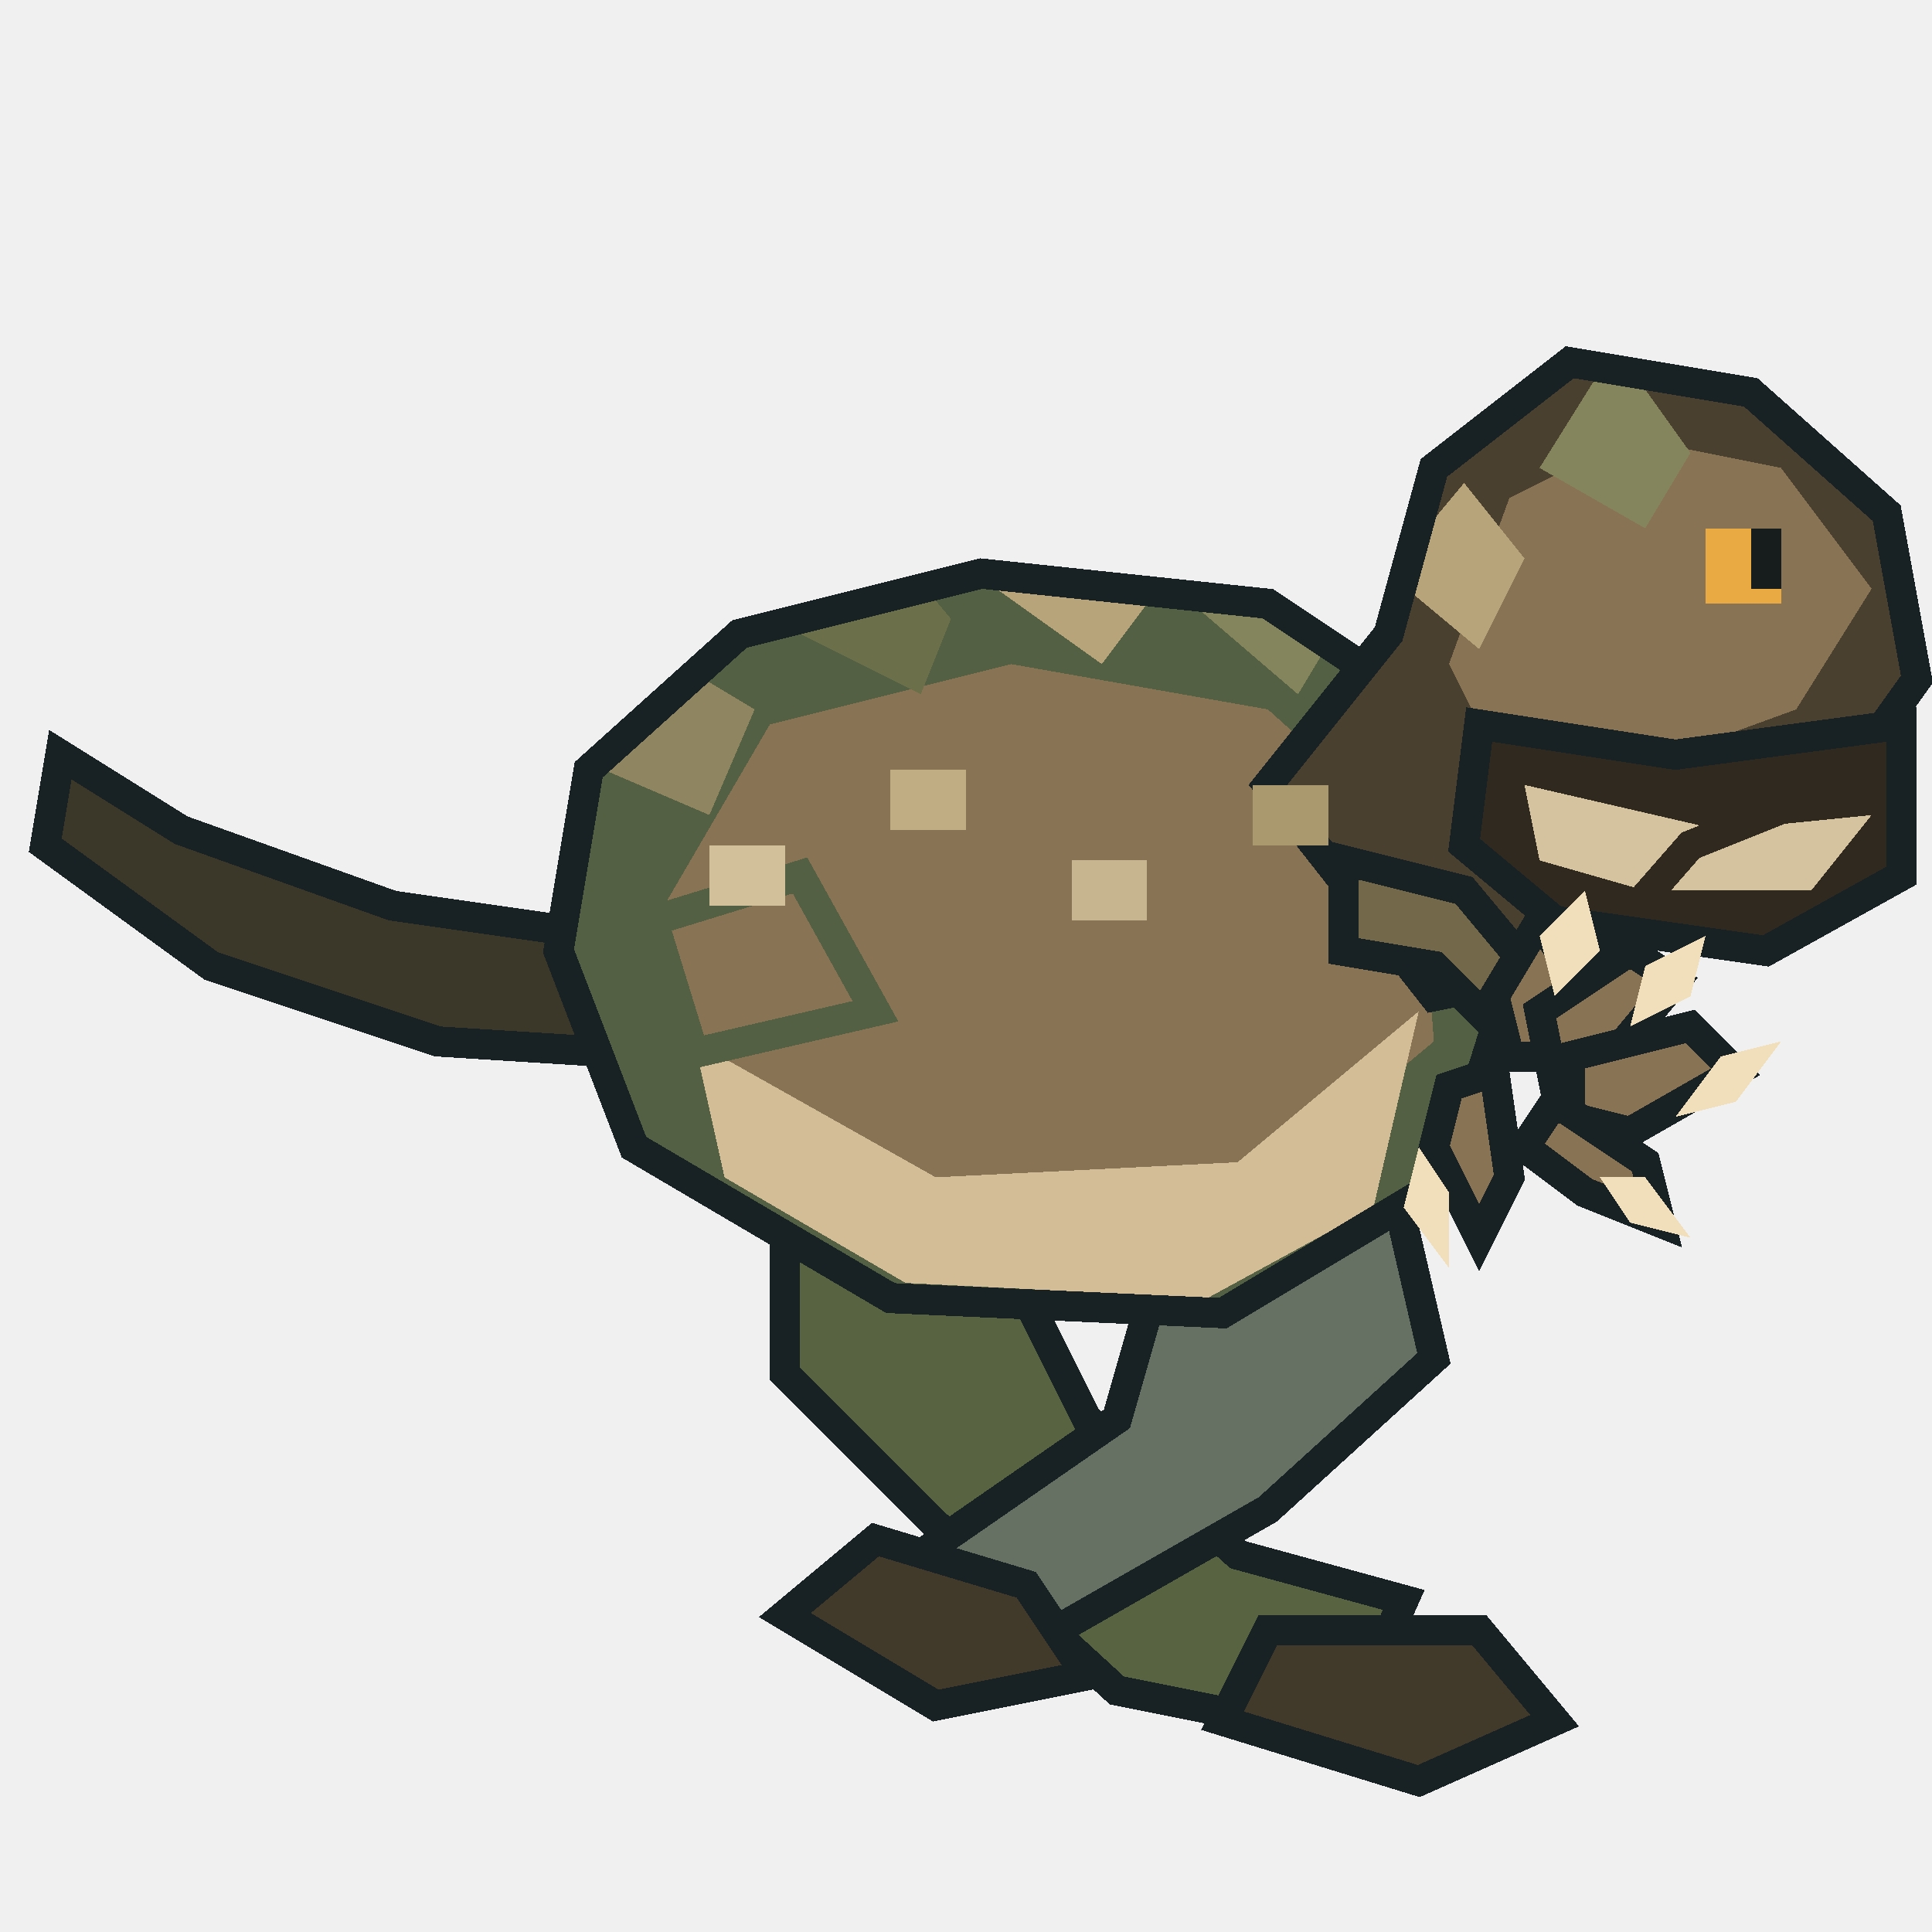
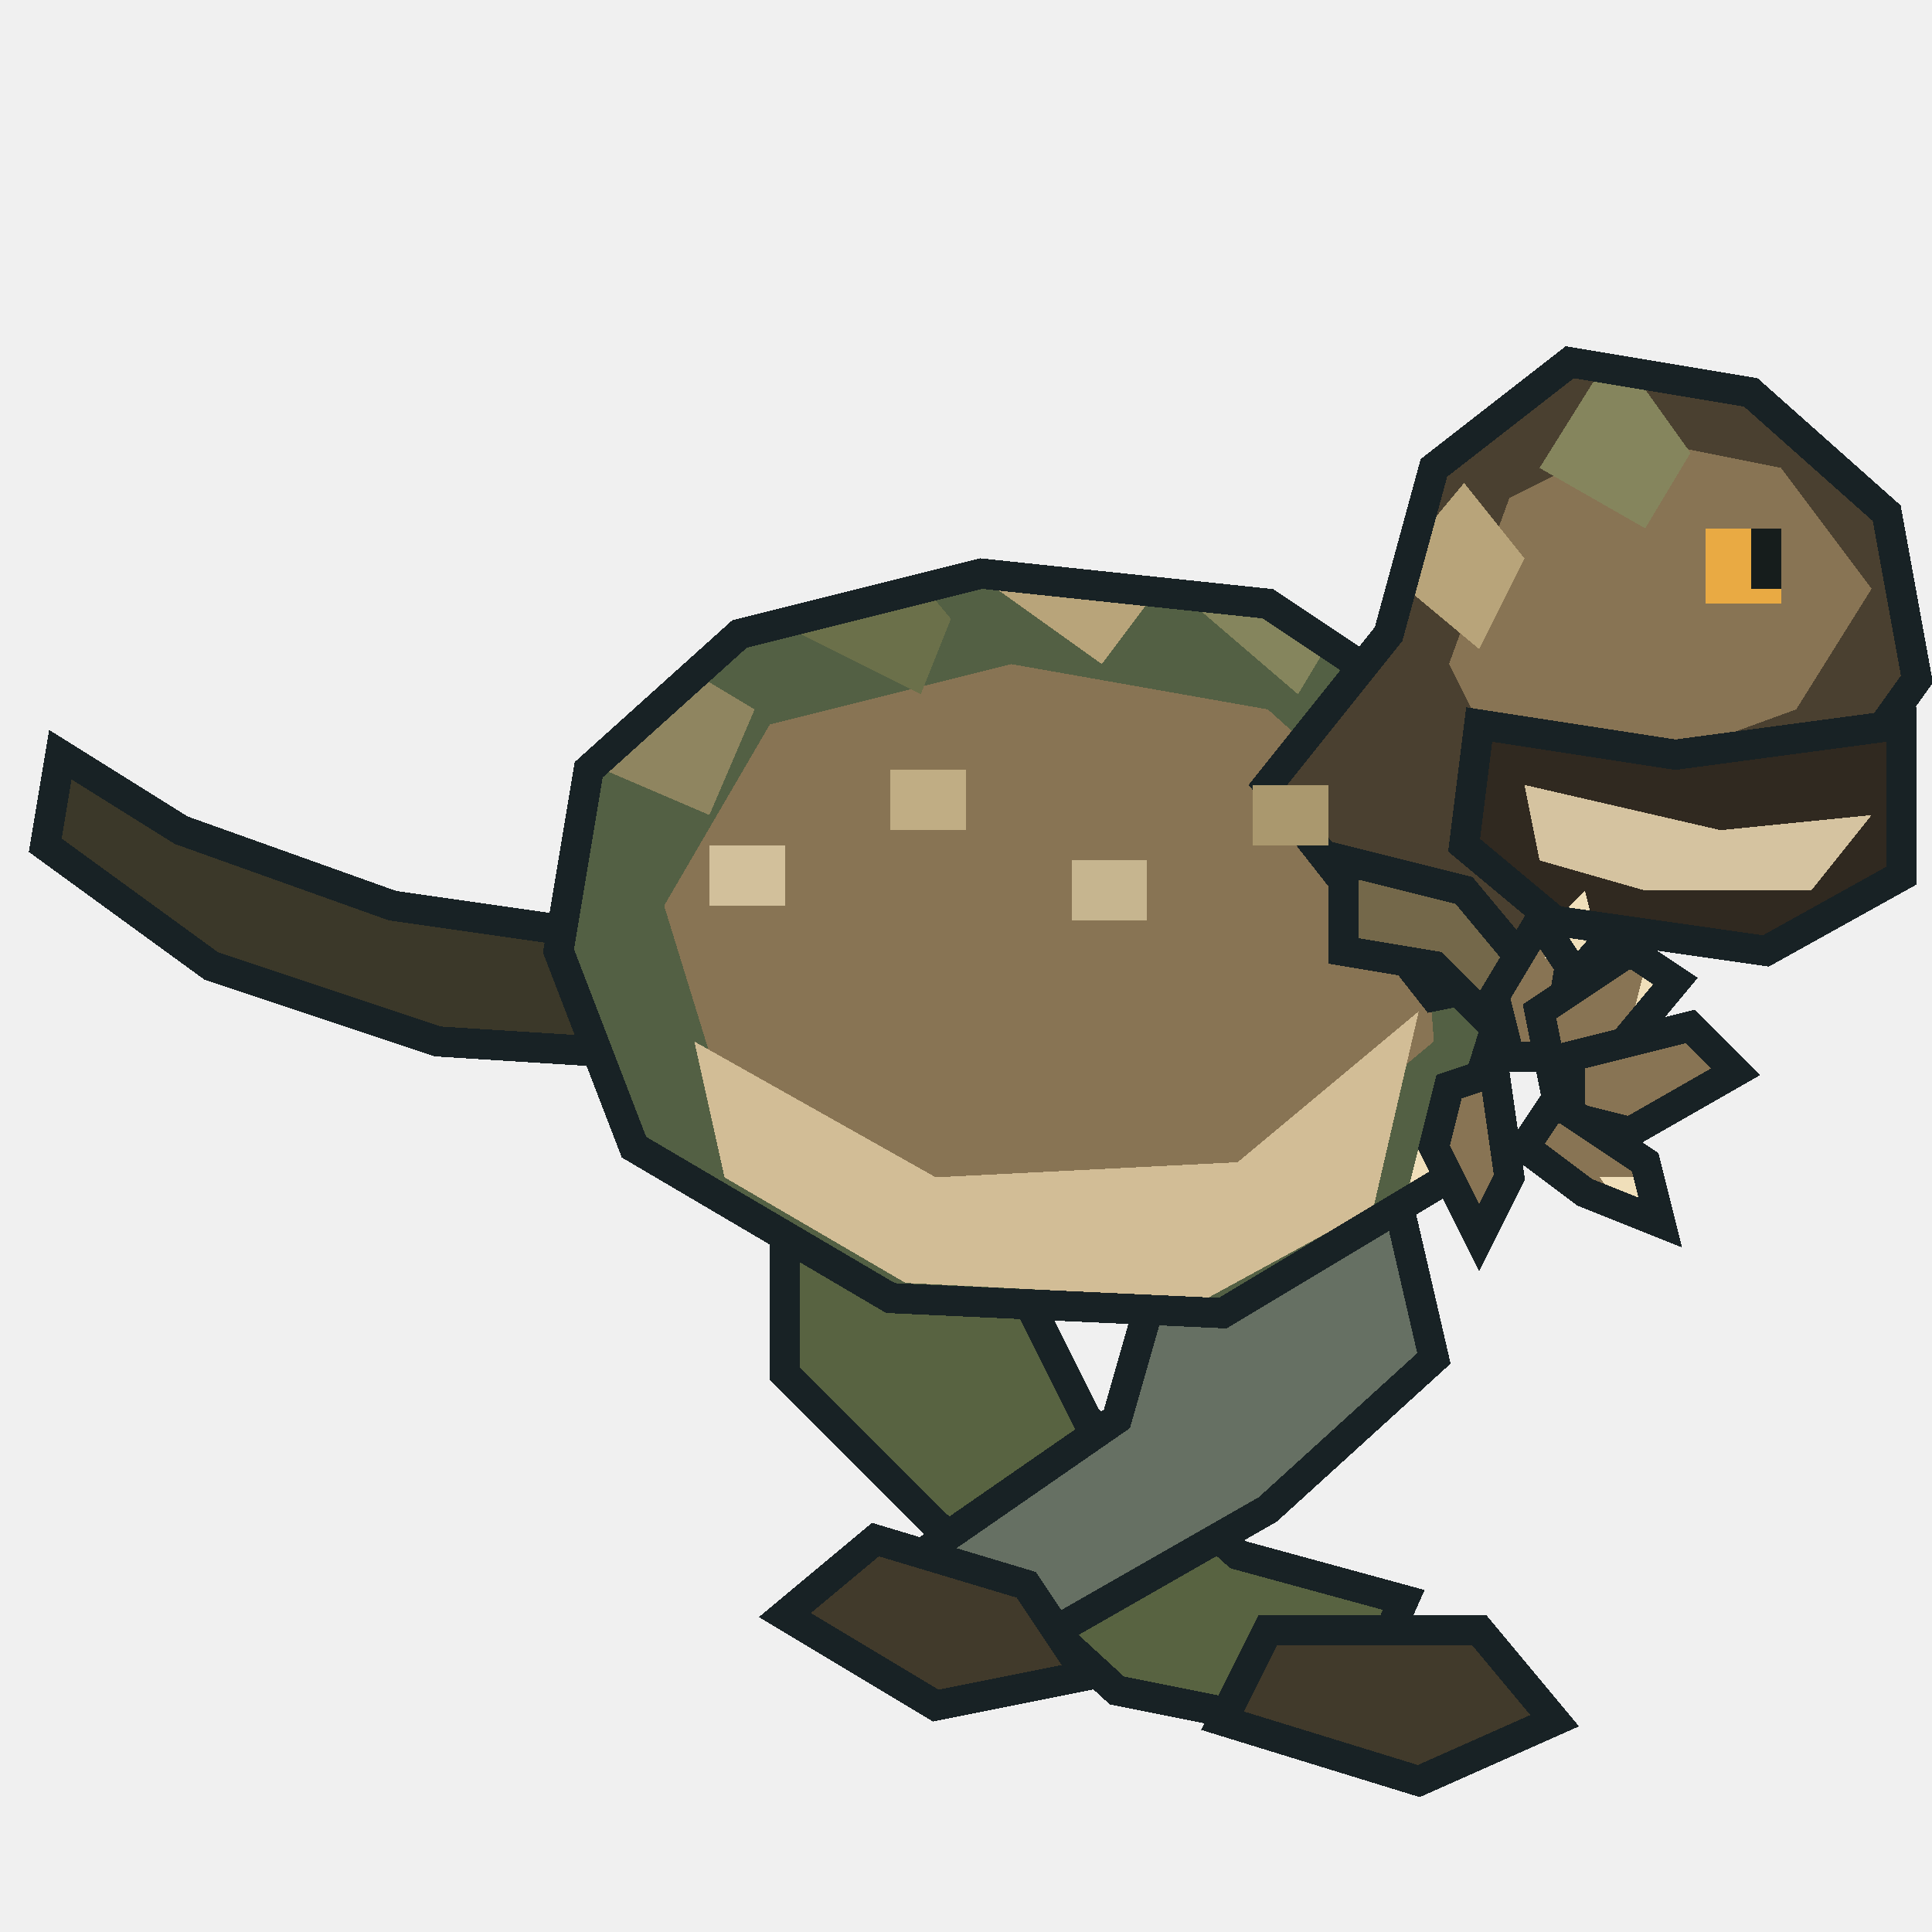
<svg xmlns="http://www.w3.org/2000/svg" viewBox="0 0 128 128" shape-rendering="crispEdges" role="img" aria-label="Vasti" data-character="Vasti" data-species="Vastatosaurus rex" data-origin="King Kong 2005" data-pose="runB" data-anatomy="armored tyrannosaur skull five-fingered forelimbs" data-hand-digits="5" data-colors="olive-green brown beige">
  <g>
    <g stroke="#182225" stroke-width="2" stroke-linejoin="miter">
      <polygon points="52,78 66,82 72,94 82,103 93,106 89,115 74,112 62,101 52,91" fill="#586341" />
      <polygon points="78,80 92,77 95,90 84,100 70,108 61,103 74,94" fill="#667063" />
      <polygon points="84,108 98,108 103,114 94,118 81,114" fill="#413a2b" />
      <polygon points="58,102 68,105 72,111 62,113 52,107" fill="#413a2b" />
    </g>
    <g stroke="#182225" stroke-width="2" stroke-linejoin="miter">
      <defs>
-         <mask id="dino-outline-mask-3" maskUnits="userSpaceOnUse" x="0" y="0" width="128" height="128" style="mask-type:luminance">
+         <mask id="dino-ink-mask-1" maskUnits="userSpaceOnUse" x="0" y="0" width="128" height="128" style="mask-type:luminance">
          <g fill="#ffffff" stroke="none">
-             <polygon points="53,58 40,62 26,60 12,55 4,50 3,56 14,64 29,69 45,70 58,67" />
-             <polygon points="37,63 39,51 49,42 65,38 84,40 96,48 101,62 96,78 81,87 59,86 42,76" />
-             <polygon points="84,52 92,42 95,31 104,24 116,26 125,34 127,45 122,52 112,56 105,64 95,66" />
-             <polygon points="98,48 111,50 126,48 126,58 117,63 103,61 97,56" />
-             <polygon points="89,57 97,59 102,65 99,68 95,64 89,63" />
-             <polygon points="99,66 102,61 104,64 103,70 100,70" />
-             <polygon points="102,67 108,63 111,65 106,71 103,72" />
-             <polygon points="104,70 112,68 115,71 108,75 104,74" />
-             <polygon points="103,73 109,77 110,81 105,79 101,76" />
-             <polygon points="99,71 100,78 98,82 95,76 96,72" />
+             <polygon points="37,63 39,51 49,42 65,38 84,40 96,48 101,62 96,78 81,87 59,86 42,76" fill="#ffffff" stroke="none" />
          </g>
+           <polygon points="37,63 39,51 49,42 65,38 84,40 96,48 101,62 96,78 81,87 59,86 42,76" fill="none" stroke="#000000" stroke-width="2" stroke-linejoin="miter" />
+         </mask>
+         <mask id="dino-ink-mask-2" maskUnits="userSpaceOnUse" x="0" y="0" width="128" height="128" style="mask-type:luminance">
+           <g fill="#ffffff" stroke="none">
+             <polygon points="84,52 92,42 95,31 104,24 116,26 125,34 127,45 122,52 112,56 105,64 95,66" fill="#ffffff" stroke="none" />
+           </g>
+           <polygon points="84,52 92,42 95,31 104,24 116,26 125,34 127,45 122,52 112,56 105,64 95,66" fill="none" stroke="#000000" stroke-width="2" stroke-linejoin="miter" />
+         </mask>
+         <mask id="dino-ink-mask-3" maskUnits="userSpaceOnUse" x="0" y="0" width="128" height="128" style="mask-type:luminance">
+           <g fill="#ffffff" stroke="none">
+             <polygon points="98,48 111,50 126,48 126,58 117,63 103,61 97,56" fill="#ffffff" stroke="none" />
+           </g>
+           <polygon points="98,48 111,50 126,48 126,58 117,63 103,61 97,56" fill="none" stroke="#000000" stroke-width="2" stroke-linejoin="miter" />
+         </mask>
+         <mask id="dino-ink-mask-4" maskUnits="userSpaceOnUse" x="0" y="0" width="128" height="128" style="mask-type:luminance">
+           <g fill="#ffffff" stroke="none">
+             <polygon points="52,78 66,82 72,94 82,103 93,106 89,115 74,112 62,101 52,91" fill="#ffffff" stroke="none" />
+             <polygon points="78,80 92,77 95,90 84,100 70,108 61,103 74,94" fill="#ffffff" stroke="none" />
+             <polygon points="84,108 98,108 103,114 94,118 81,114" fill="#ffffff" stroke="none" />
+             <polygon points="58,102 68,105 72,111 62,113 52,107" fill="#ffffff" stroke="none" />
+             <polygon points="53,58 40,62 26,60 12,55 4,50 3,56 14,64 29,69 45,70 58,67" fill="#ffffff" stroke="none" />
+             <polygon points="37,63 39,51 49,42 65,38 84,40 96,48 101,62 96,78 81,87 59,86 42,76" fill="#ffffff" stroke="none" />
+             <polygon points="84,52 92,42 95,31 104,24 116,26 125,34 127,45 122,52 112,56 105,64 95,66" fill="#ffffff" stroke="none" />
+             <polygon points="98,48 111,50 126,48 126,58 117,63 103,61 97,56" fill="#ffffff" stroke="none" />
+             <polygon points="89,57 97,59 102,65 99,68 95,64 89,63" fill="#ffffff" stroke="none" />
+             <polygon points="99,66 102,61 104,64 103,70 100,70" fill="#ffffff" stroke="none" />
+             <polygon points="102,67 108,63 111,65 106,71 103,72" fill="#ffffff" stroke="none" />
+             <polygon points="104,70 112,68 115,71 108,75 104,74" fill="#ffffff" stroke="none" />
+             <polygon points="103,73 109,77 110,81 105,79 101,76" fill="#ffffff" stroke="none" />
+             <polygon points="99,71 100,78 98,82 95,76 96,72" fill="#ffffff" stroke="none" />
+           </g>
+           <polygon points="52,78 66,82 72,94 82,103 93,106 89,115 74,112 62,101 52,91" fill="none" stroke="#000000" stroke-width="2" stroke-linejoin="miter" />
+           <polygon points="78,80 92,77 95,90 84,100 70,108 61,103 74,94" fill="none" stroke="#000000" stroke-width="2" stroke-linejoin="miter" />
+           <polygon points="84,108 98,108 103,114 94,118 81,114" fill="none" stroke="#000000" stroke-width="2" stroke-linejoin="miter" />
+           <polygon points="58,102 68,105 72,111 62,113 52,107" fill="none" stroke="#000000" stroke-width="2" stroke-linejoin="miter" />
          <polygon points="53,58 40,62 26,60 12,55 4,50 3,56 14,64 29,69 45,70 58,67" fill="none" stroke="#000000" stroke-width="2" stroke-linejoin="miter" />
          <polygon points="37,63 39,51 49,42 65,38 84,40 96,48 101,62 96,78 81,87 59,86 42,76" fill="none" stroke="#000000" stroke-width="2" stroke-linejoin="miter" />
          <polygon points="84,52 92,42 95,31 104,24 116,26 125,34 127,45 122,52 112,56 105,64 95,66" fill="none" stroke="#000000" stroke-width="2" stroke-linejoin="miter" />
          <polygon points="98,48 111,50 126,48 126,58 117,63 103,61 97,56" fill="none" stroke="#000000" stroke-width="2" stroke-linejoin="miter" />
          <polygon points="89,57 97,59 102,65 99,68 95,64 89,63" fill="none" stroke="#000000" stroke-width="2" stroke-linejoin="miter" />
          <polygon points="99,66 102,61 104,64 103,70 100,70" fill="none" stroke="#000000" stroke-width="2" stroke-linejoin="miter" />
          <polygon points="102,67 108,63 111,65 106,71 103,72" fill="none" stroke="#000000" stroke-width="2" stroke-linejoin="miter" />
          <polygon points="104,70 112,68 115,71 108,75 104,74" fill="none" stroke="#000000" stroke-width="2" stroke-linejoin="miter" />
          <polygon points="103,73 109,77 110,81 105,79 101,76" fill="none" stroke="#000000" stroke-width="2" stroke-linejoin="miter" />
          <polygon points="99,71 100,78 98,82 95,76 96,72" fill="none" stroke="#000000" stroke-width="2" stroke-linejoin="miter" />
        </mask>
      </defs>
      <polygon points="53,58 40,62 26,60 12,55 4,50 3,56 14,64 29,69 45,70 58,67" fill="#3b3829" />
      <polygon points="37,63 39,51 49,42 65,38 84,40 96,48 101,62 96,78 81,87 59,86 42,76" fill="#536044" />
-       <polygon points="44,60 51,48 67,44 84,47 94,56 95,69 83,79 62,80 48,73" fill="#887454" stroke="none" mask="url(#dino-outline-mask-3)" />
-       <polygon points="46,69 62,78 82,77 94,67 91,80 80,86 60,85 48,78" fill="#d2bd96" stroke="none" mask="url(#dino-outline-mask-3)" />
+       <polygon points="44,60 51,48 67,44 84,47 94,56 95,69 83,79 62,80 48,73" fill="#887454" stroke="none" mask="url(#dino-ink-mask-1)" />
+       <polygon points="46,69 62,78 82,77 94,67 91,80 80,86 60,85 48,78" fill="#d2bd96" stroke="none" mask="url(#dino-ink-mask-1)" />
      <polygon points="84,52 92,42 95,31 104,24 116,26 125,34 127,45 122,52 112,56 105,64 95,66" fill="#4a4030" />
-       <polygon points="96,44 100,33 108,29 118,31 124,39 119,47 108,51 100,52" fill="#887454" stroke="none" mask="url(#dino-outline-mask-3)" />
+       <polygon points="96,44 100,33 108,29 118,31 124,39 119,47 108,51 100,52" fill="#887454" stroke="none" mask="url(#dino-ink-mask-2)" />
      <polygon points="98,48 111,50 126,48 126,58 117,63 103,61 97,56" fill="#302920" />
-       <polygon points="101,52 114,55 124,54 120,59 109,59 102,57" fill="#d5c3a0" stroke="none" mask="url(#dino-outline-mask-3)" />
-       <polygon points="40,51 45,44 50,47 47,54" fill="#8f8560" stroke="none" mask="url(#dino-outline-mask-3)" />
-       <polygon points="53,42 58,35 63,41 61,46" fill="#6b704a" stroke="none" mask="url(#dino-outline-mask-3)" />
-       <polygon points="66,39 71,33 76,40 73,44" fill="#b8a47a" stroke="none" mask="url(#dino-outline-mask-3)" />
-       <polygon points="79,40 84,34 89,41 86,46" fill="#85855d" stroke="none" mask="url(#dino-outline-mask-3)" />
-       <polygon points="92,38 97,32 101,37 98,43" fill="#b8a47a" stroke="none" mask="url(#dino-outline-mask-3)" />
-       <polygon points="102,31 107,23 112,30 109,35" fill="#85855d" stroke="none" mask="url(#dino-outline-mask-3)" />
-       <rect x="47" y="56" width="5" height="4" fill="#d2c09b" stroke="none" />
-       <rect x="59" y="51" width="5" height="4" fill="#c0ad84" stroke="none" />
-       <rect x="71" y="57" width="5" height="4" fill="#c6b58f" stroke="none" />
-       <rect x="83" y="52" width="5" height="4" fill="#aa986e" stroke="none" />
+       <polygon points="101,52 114,55 124,54 120,59 109,59 102,57" fill="#d5c3a0" stroke="none" mask="url(#dino-ink-mask-3)" />
+       <polygon points="40,51 45,44 50,47 47,54" fill="#8f8560" stroke="none" mask="url(#dino-ink-mask-4)" />
+       <polygon points="53,42 58,35 63,41 61,46" fill="#6b704a" stroke="none" mask="url(#dino-ink-mask-4)" />
+       <polygon points="66,39 71,33 76,40 73,44" fill="#b8a47a" stroke="none" mask="url(#dino-ink-mask-4)" />
+       <polygon points="79,40 84,34 89,41 86,46" fill="#85855d" stroke="none" mask="url(#dino-ink-mask-4)" />
+       <polygon points="92,38 97,32 101,37 98,43" fill="#b8a47a" stroke="none" mask="url(#dino-ink-mask-4)" />
+       <polygon points="102,31 107,23 112,30 109,35" fill="#85855d" stroke="none" mask="url(#dino-ink-mask-4)" />
+       <rect x="47" y="56" width="5" height="4" fill="#d2c09b" stroke="none" mask="url(#dino-ink-mask-1)" />
+       <rect x="59" y="51" width="5" height="4" fill="#c0ad84" stroke="none" mask="url(#dino-ink-mask-1)" />
+       <rect x="71" y="57" width="5" height="4" fill="#c6b58f" stroke="none" mask="url(#dino-ink-mask-1)" />
+       <rect x="83" y="52" width="5" height="4" fill="#aa986e" stroke="none" mask="url(#dino-ink-mask-1)" />
      <polygon points="89,57 97,59 102,65 99,68 95,64 89,63" fill="#74684a" />
      <polygon points="99,66 102,61 104,64 103,70 100,70" fill="#887454" />
      <polygon points="102,67 108,63 111,65 106,71 103,72" fill="#887454" />
      <polygon points="104,70 112,68 115,71 108,75 104,74" fill="#887454" />
      <polygon points="103,73 109,77 110,81 105,79 101,76" fill="#887454" />
      <polygon points="99,71 100,78 98,82 95,76 96,72" fill="#887454" />
-       <polygon points="102,62 105,59 106,63 103,66" fill="#f0dfba" stroke="none" />
-       <polygon points="109,64 113,62 112,66 108,68" fill="#f0dfba" stroke="none" />
-       <polygon points="114,70 118,69 115,73 111,74" fill="#f0dfba" stroke="none" />
-       <polygon points="109,78 112,82 108,81 106,78" fill="#f0dfba" stroke="none" />
-       <polygon points="96,79 96,84 93,80 94,76" fill="#f0dfba" stroke="none" />
-       <rect x="113" y="35" width="5" height="5" fill="#e9aa43" stroke="none" />
-       <rect x="116" y="35" width="2" height="4" fill="#161d1c" stroke="none" />
+       <polygon points="102,62 105,59 106,63 103,66" fill="#f0dfba" stroke="none" mask="url(#dino-ink-mask-4)" />
+       <polygon points="109,64 113,62 112,66 108,68" fill="#f0dfba" stroke="none" mask="url(#dino-ink-mask-4)" />
+       <polygon points="114,70 118,69 115,73 111,74" fill="#f0dfba" stroke="none" mask="url(#dino-ink-mask-4)" />
+       <polygon points="109,78 112,82 108,81 106,78" fill="#f0dfba" stroke="none" mask="url(#dino-ink-mask-4)" />
+       <polygon points="96,79 96,84 93,80 94,76" fill="#f0dfba" stroke="none" mask="url(#dino-ink-mask-4)" />
+       <rect x="113" y="35" width="5" height="5" fill="#e9aa43" stroke="none" mask="url(#dino-ink-mask-2)" />
+       <rect x="116" y="35" width="2" height="4" fill="#161d1c" stroke="none" mask="url(#dino-ink-mask-2)" />
    </g>
  </g>
</svg>
